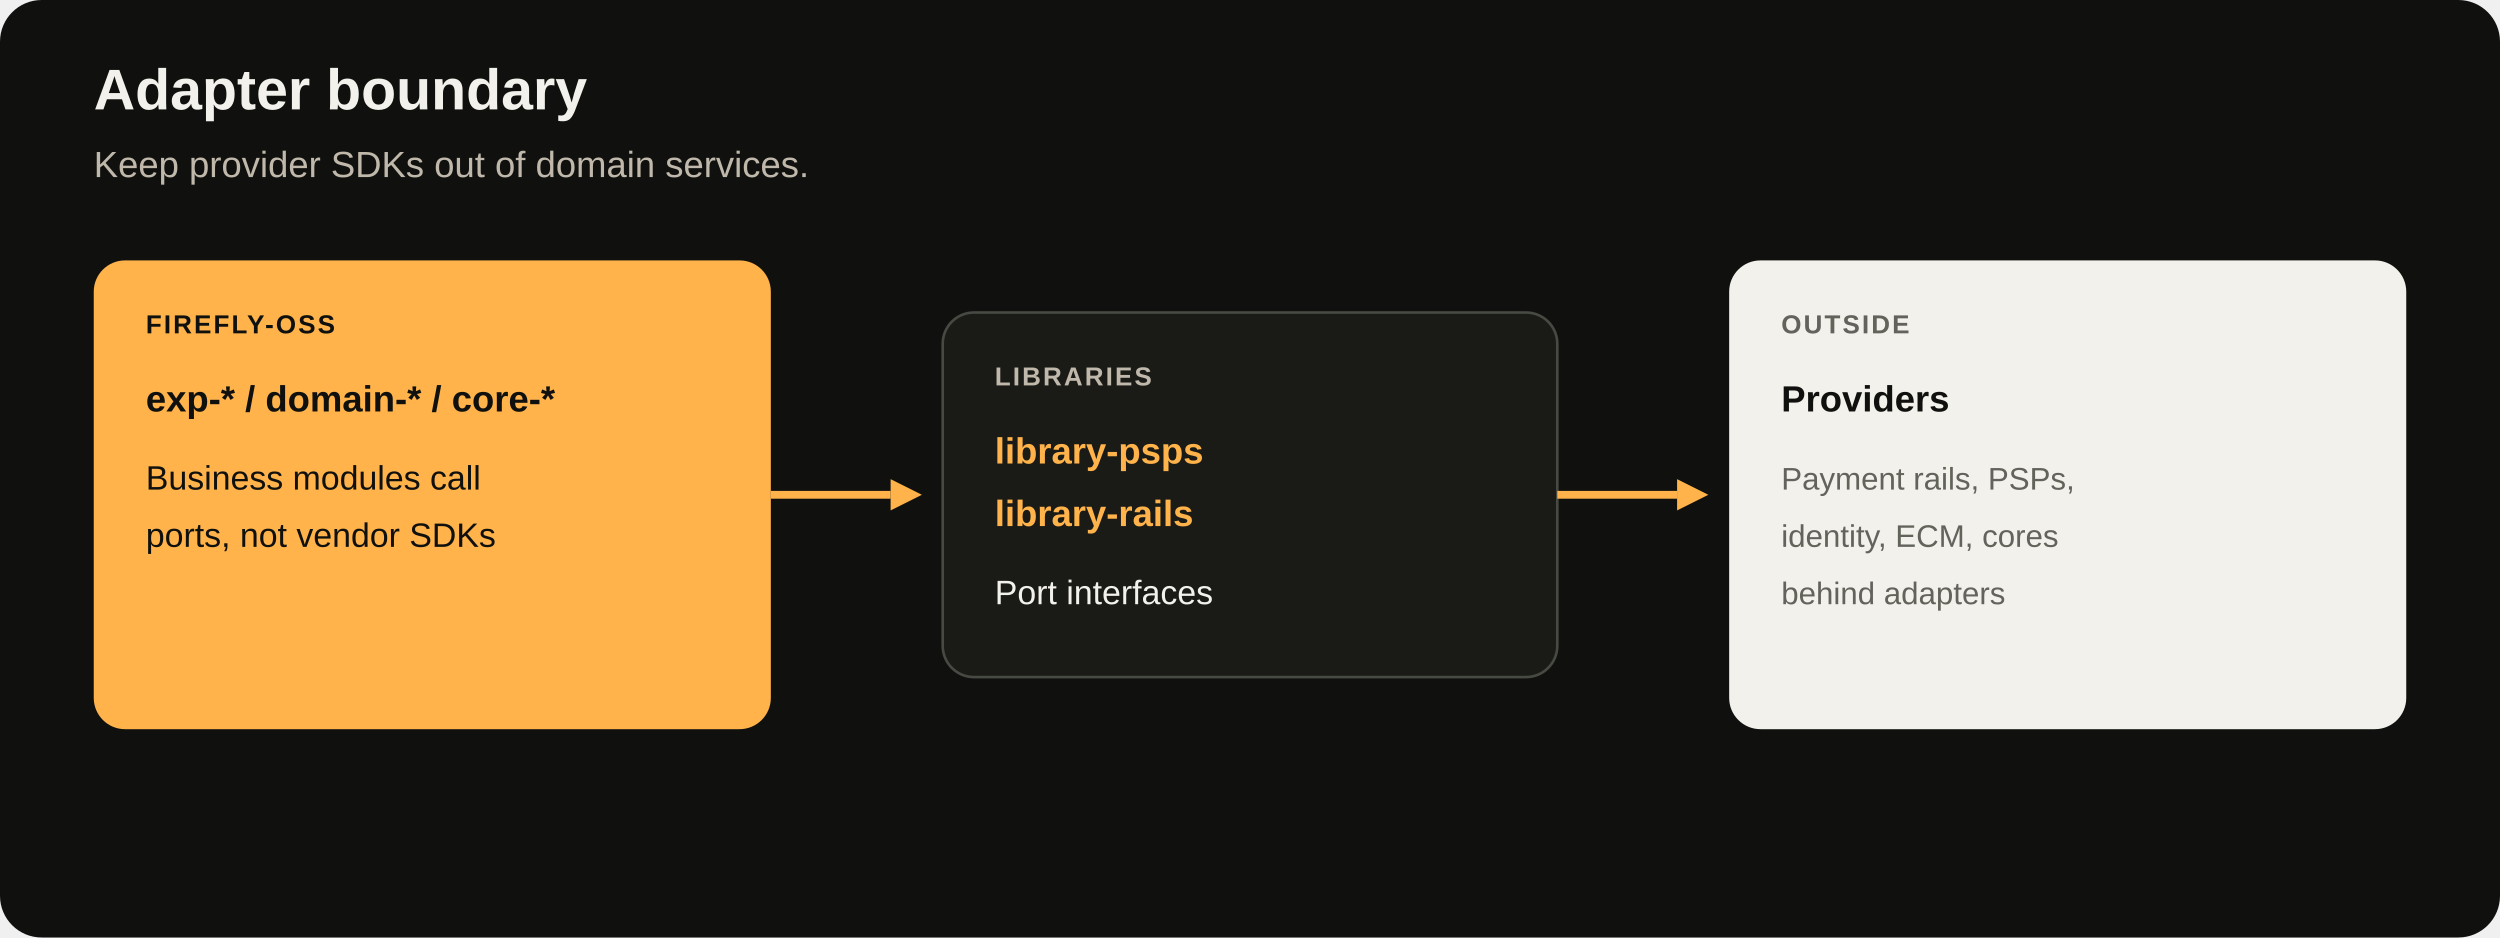
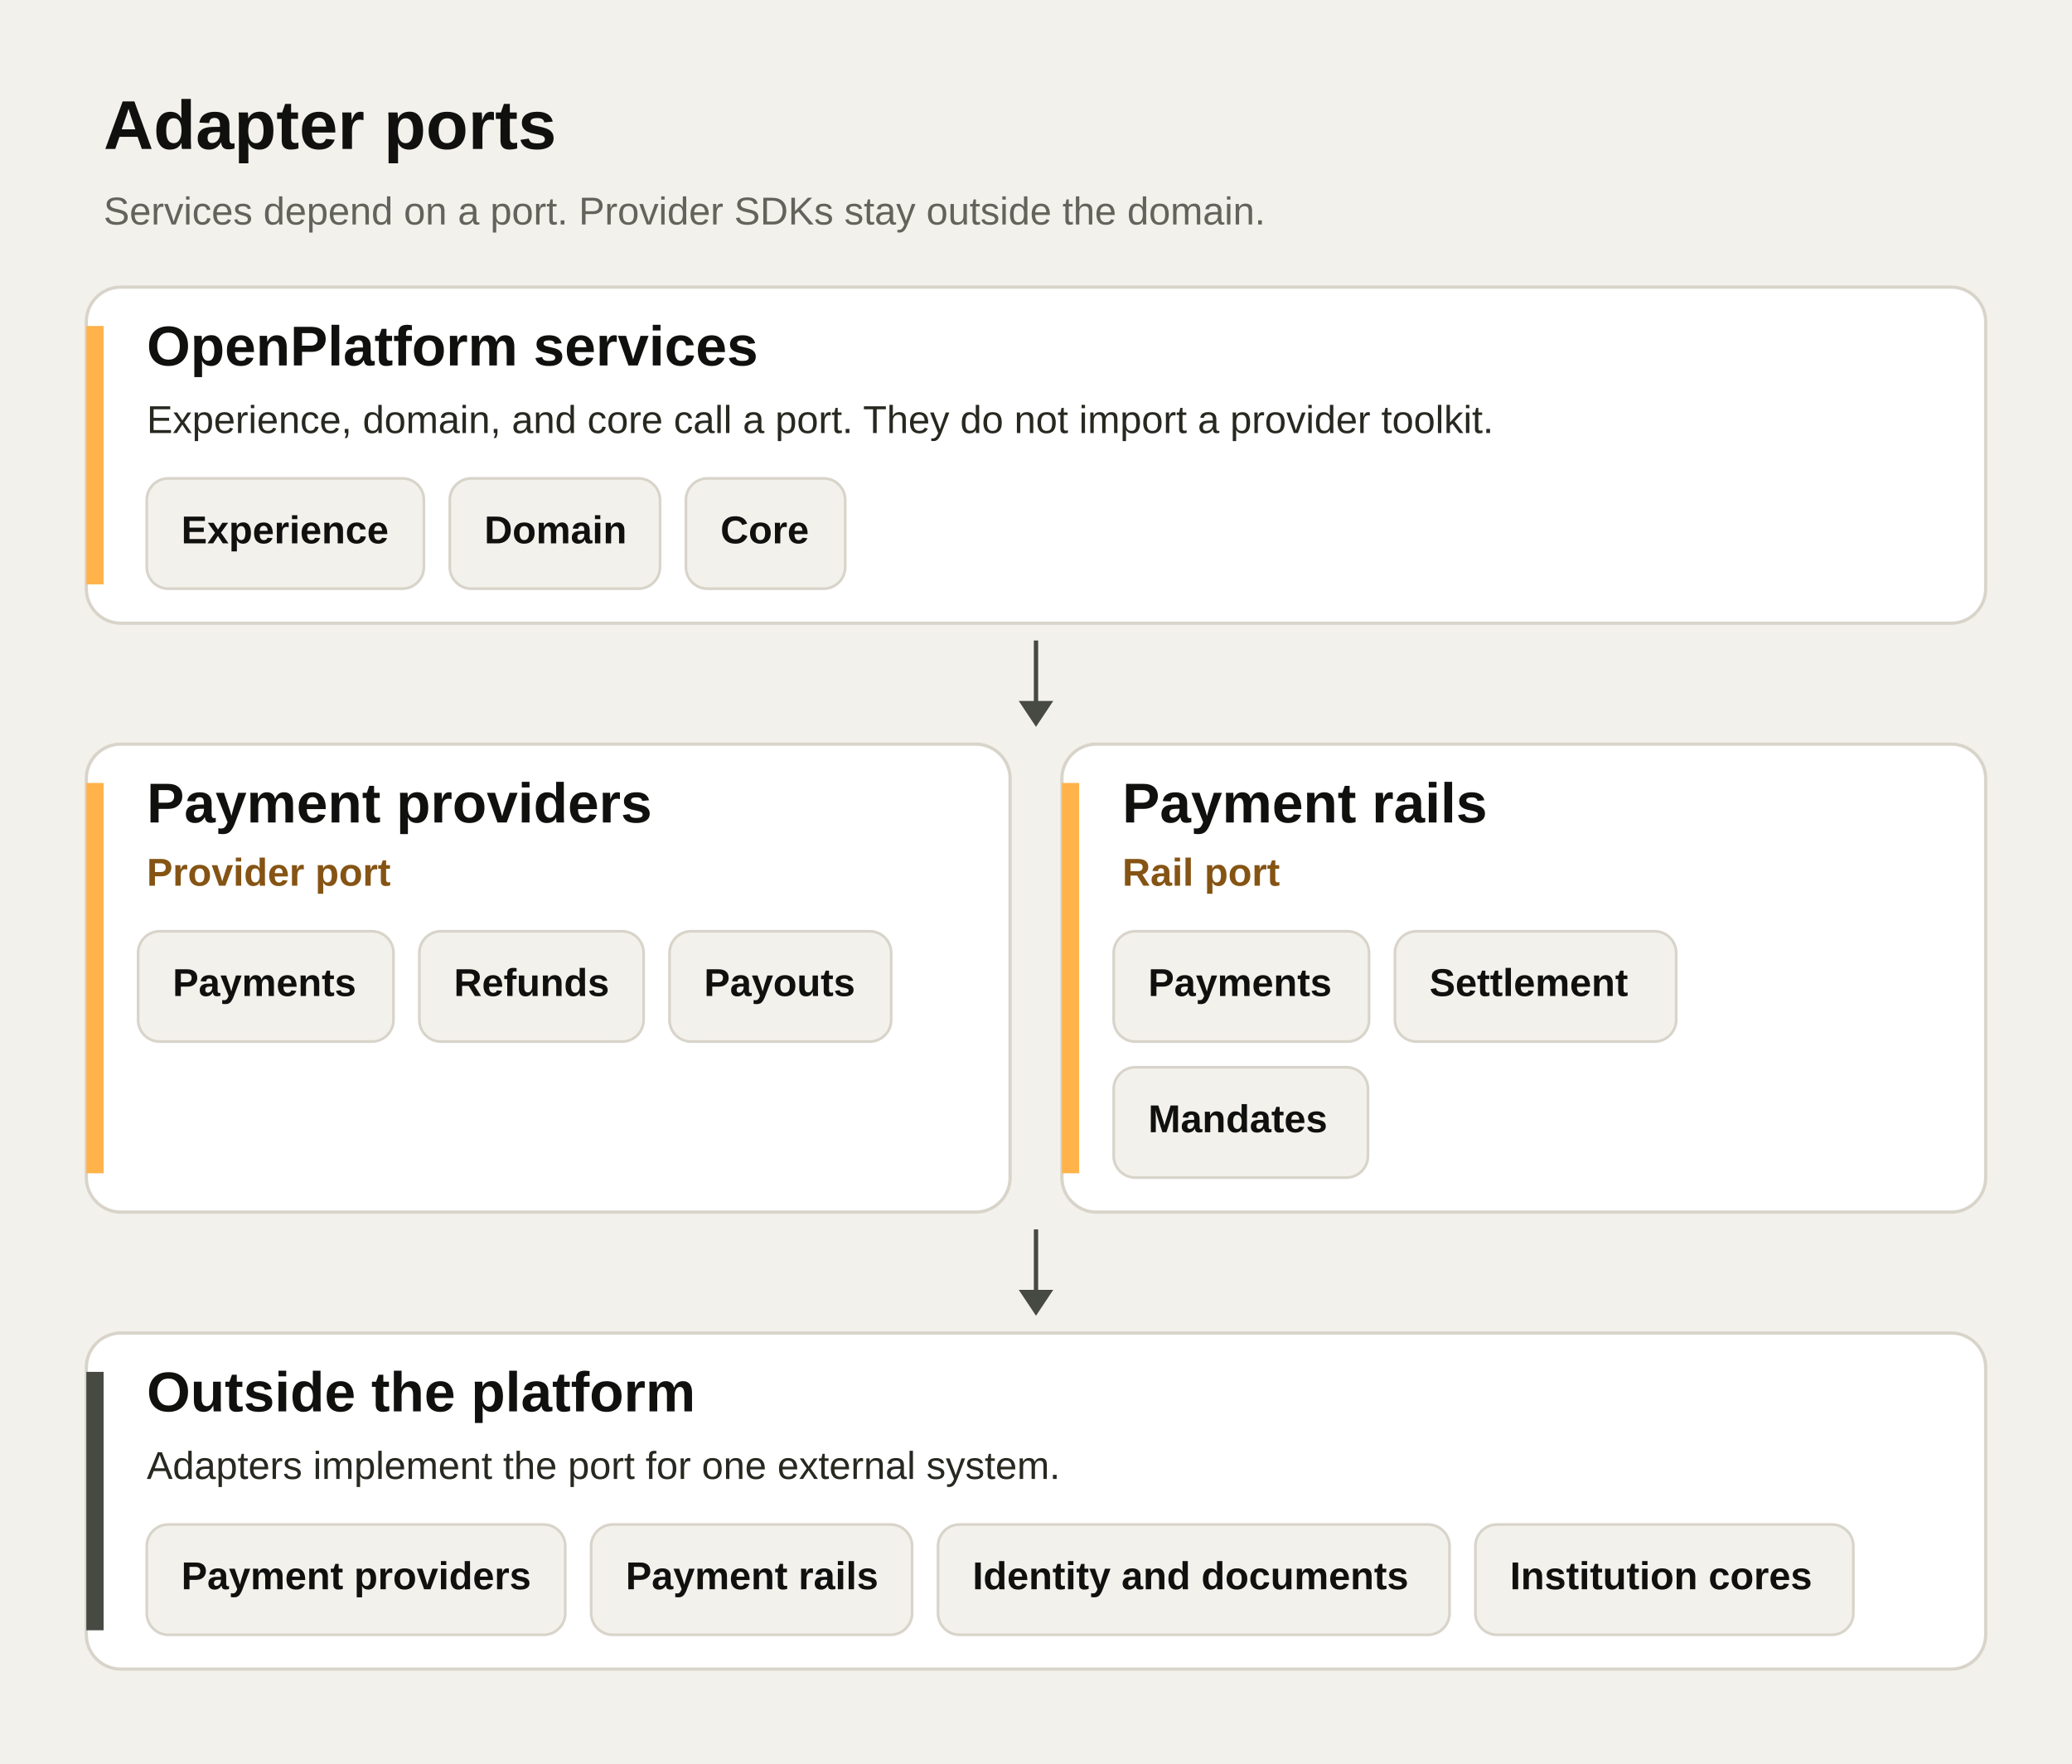
- <svg xmlns="http://www.w3.org/2000/svg" width="960" height="360" viewBox="0 0 960 360" role="img" aria-labelledby="title desc">
-   <style>
-   .t { font-family: Manrope, Arial, Helvetica, sans-serif; }
-   .title { font-size: 22px; font-weight: 700; fill: #F3F1EB; }
-   .sub { font-size: 14px; fill: #BFB8AB; }
-   .h { font-size: 14px; font-weight: 700; }
-   .p { font-size: 12px; fill: #62645B; }
-   .k { font-size: 10px; font-weight: 700; letter-spacing: 0.08em; }
- </style>
-   <rect width="960" height="360" rx="16" fill="#10110F" />
-   <text class="t title" x="36" y="42">Adapter boundary</text>
-   <text class="t sub" x="36" y="68">Keep provider SDKs out of domain services.</text>
-   <rect x="36" y="100" width="260" height="180" rx="12" fill="#FFB34A" />
-   <text class="t k" x="56" y="128" fill="#10110F">FIREFLY-OSS</text>
-   <text class="t h" x="56" y="158" fill="#10110F">exp-* / domain-* / core-*</text>
-   <text class="t" x="56" y="188" fill="#10110F" style="font-size:13px">Business modules call</text>
-   <text class="t" x="56" y="210" fill="#10110F" style="font-size:13px">ports, not vendor SDKs</text>
-   <path d="M296 190 H342" stroke="#FFB34A" stroke-width="3" />
-   <polygon points="342,184 354,190 342,196" fill="#FFB34A" />
-   <rect x="362" y="120" width="236" height="140" rx="12" fill="#1A1B17" stroke="#474A42" />
-   <text class="t k" x="382" y="148" fill="#BFB8AB">LIBRARIES</text>
-   <text class="t h" x="382" y="178" fill="#FFB34A">library-psps</text>
-   <text class="t h" x="382" y="202" fill="#FFB34A">library-rails</text>
-   <text class="t" x="382" y="232" fill="#F3F1EB" style="font-size:13px">Port interfaces</text>
-   <path d="M598 190 H644" stroke="#FFB34A" stroke-width="3" />
-   <polygon points="644,184 656,190 644,196" fill="#FFB34A" />
-   <rect x="664" y="100" width="260" height="180" rx="12" fill="#F3F1EB" />
-   <text class="t k" x="684" y="128" fill="#62645B">OUTSIDE</text>
-   <text class="t h" x="684" y="158" fill="#10110F">Providers</text>
-   <text class="t p" x="684" y="188">Payment rails, PSPs,</text>
-   <text class="t p" x="684" y="210">identity, ECM, cores</text>
-   <text class="t p" x="684" y="232">behind adapters</text>
+ <svg xmlns="http://www.w3.org/2000/svg" width="960" height="817" viewBox="0 0 960 817" role="img" aria-labelledby="title desc">
+   <style>text { font-family: Manrope, Arial, Helvetica, sans-serif; }</style>
+   <rect width="960" height="817" fill="#F3F1EB" />
+   <rect x="0" y="0" width="960" height="817" fill="#F3F1EB" />
+   <text x="48" y="69" fill="#10110F" font-size="32" font-weight="700">Adapter ports</text>
+   <text x="48" y="104" fill="#62645B" font-size="18" font-weight="400">Services depend on a port. Provider SDKs stay outside the domain.</text>
+   <rect x="40" y="133" width="880" height="155.7" rx="16" fill="#FFFFFF" stroke="#D8D4CA" stroke-width="1.5" />
+   <rect x="40" y="151" width="8" height="119.7" fill="#FFB34A" />
+   <text x="68" y="169.3" fill="#10110F" font-size="26" font-weight="700">OpenPlatform services</text>
+   <text x="68" y="200.6" fill="#272820" font-size="18" font-weight="400">Experience, domain, and core call a port. They do not import a provider toolkit.</text>
+   <rect x="68" y="221.6" width="128.4" height="51.1" rx="10" fill="#F3F1EB" stroke="#D8D4CA" stroke-width="1.25" />
+   <text x="84" y="251.7" fill="#10110F" font-size="18" font-weight="600">Experience</text>
+   <rect x="208.4" y="221.6" width="97.4" height="51.1" rx="10" fill="#F3F1EB" stroke="#D8D4CA" stroke-width="1.25" />
+   <text x="224.4" y="251.7" fill="#10110F" font-size="18" font-weight="600">Domain</text>
+   <rect x="317.8" y="221.6" width="73.8" height="51.1" rx="10" fill="#F3F1EB" stroke="#D8D4CA" stroke-width="1.25" />
+   <text x="333.8" y="251.7" fill="#10110F" font-size="18" font-weight="600">Core</text>
+   <line x1="480" y1="296.7" x2="480" y2="326.7" stroke="#474A42" stroke-width="2" />
+   <polygon points="472,324.7 488,324.7 480,336.7" fill="#474A42" />
+   <rect x="40" y="344.7" width="428" height="216.8" rx="16" fill="#FFFFFF" stroke="#D8D4CA" stroke-width="1.5" />
+   <rect x="40" y="362.7" width="8" height="180.8" fill="#FFB34A" />
+   <text x="68" y="381" fill="#10110F" font-size="26" font-weight="700">Payment providers</text>
+   <text x="68" y="410.3" fill="#855414" font-size="18" font-weight="600">Provider port</text>
+   <rect x="64" y="431.4" width="118.3" height="51.1" rx="10" fill="#F3F1EB" stroke="#D8D4CA" stroke-width="1.25" />
+   <text x="80" y="461.4" fill="#10110F" font-size="18" font-weight="600">Payments</text>
+   <rect x="194.3" y="431.4" width="103.9" height="51.1" rx="10" fill="#F3F1EB" stroke="#D8D4CA" stroke-width="1.25" />
+   <text x="210.3" y="461.4" fill="#10110F" font-size="18" font-weight="600">Refunds</text>
+   <rect x="310.2" y="431.4" width="102.7" height="51.1" rx="10" fill="#F3F1EB" stroke="#D8D4CA" stroke-width="1.25" />
+   <text x="326.2" y="461.4" fill="#10110F" font-size="18" font-weight="600">Payouts</text>
+   <rect x="492" y="344.7" width="428" height="216.8" rx="16" fill="#FFFFFF" stroke="#D8D4CA" stroke-width="1.5" />
+   <rect x="492" y="362.7" width="8" height="180.8" fill="#FFB34A" />
+   <text x="520" y="381" fill="#10110F" font-size="26" font-weight="700">Payment rails</text>
+   <text x="520" y="410.3" fill="#855414" font-size="18" font-weight="600">Rail port</text>
+   <rect x="516" y="431.4" width="118.3" height="51.1" rx="10" fill="#F3F1EB" stroke="#D8D4CA" stroke-width="1.25" />
+   <text x="532" y="461.4" fill="#10110F" font-size="18" font-weight="600">Payments</text>
+   <rect x="646.3" y="431.4" width="130.3" height="51.1" rx="10" fill="#F3F1EB" stroke="#D8D4CA" stroke-width="1.25" />
+   <text x="662.3" y="461.4" fill="#10110F" font-size="18" font-weight="600">Settlement</text>
+   <rect x="516" y="494.4" width="117.8" height="51.1" rx="10" fill="#F3F1EB" stroke="#D8D4CA" stroke-width="1.25" />
+   <text x="532" y="524.5" fill="#10110F" font-size="18" font-weight="600">Mandates</text>
+   <line x1="480" y1="569.5" x2="480" y2="599.5" stroke="#474A42" stroke-width="2" />
+   <polygon points="472,597.5 488,597.5 480,609.5" fill="#474A42" />
+   <rect x="40" y="617.5" width="880" height="155.7" rx="16" fill="#FFFFFF" stroke="#D8D4CA" stroke-width="1.5" />
+   <rect x="40" y="635.5" width="8" height="119.7" fill="#474A42" />
+   <text x="68" y="653.8" fill="#10110F" font-size="26" font-weight="700">Outside the platform</text>
+   <text x="68" y="685.1" fill="#272820" font-size="18" font-weight="400">Adapters implement the port for one external system.</text>
+   <rect x="68" y="706.2" width="193.9" height="51.1" rx="10" fill="#F3F1EB" stroke="#D8D4CA" stroke-width="1.25" />
+   <text x="84" y="736.2" fill="#10110F" font-size="18" font-weight="600">Payment providers</text>
+   <rect x="273.9" y="706.2" width="148.7" height="51.1" rx="10" fill="#F3F1EB" stroke="#D8D4CA" stroke-width="1.25" />
+   <text x="289.9" y="736.2" fill="#10110F" font-size="18" font-weight="600">Payment rails</text>
+   <rect x="434.6" y="706.2" width="237" height="51.1" rx="10" fill="#F3F1EB" stroke="#D8D4CA" stroke-width="1.25" />
+   <text x="450.6" y="736.2" fill="#10110F" font-size="18" font-weight="600">Identity and documents</text>
+   <rect x="683.6" y="706.2" width="175.1" height="51.1" rx="10" fill="#F3F1EB" stroke="#D8D4CA" stroke-width="1.25" />
+   <text x="699.6" y="736.2" fill="#10110F" font-size="18" font-weight="600">Institution cores</text>
</svg>
